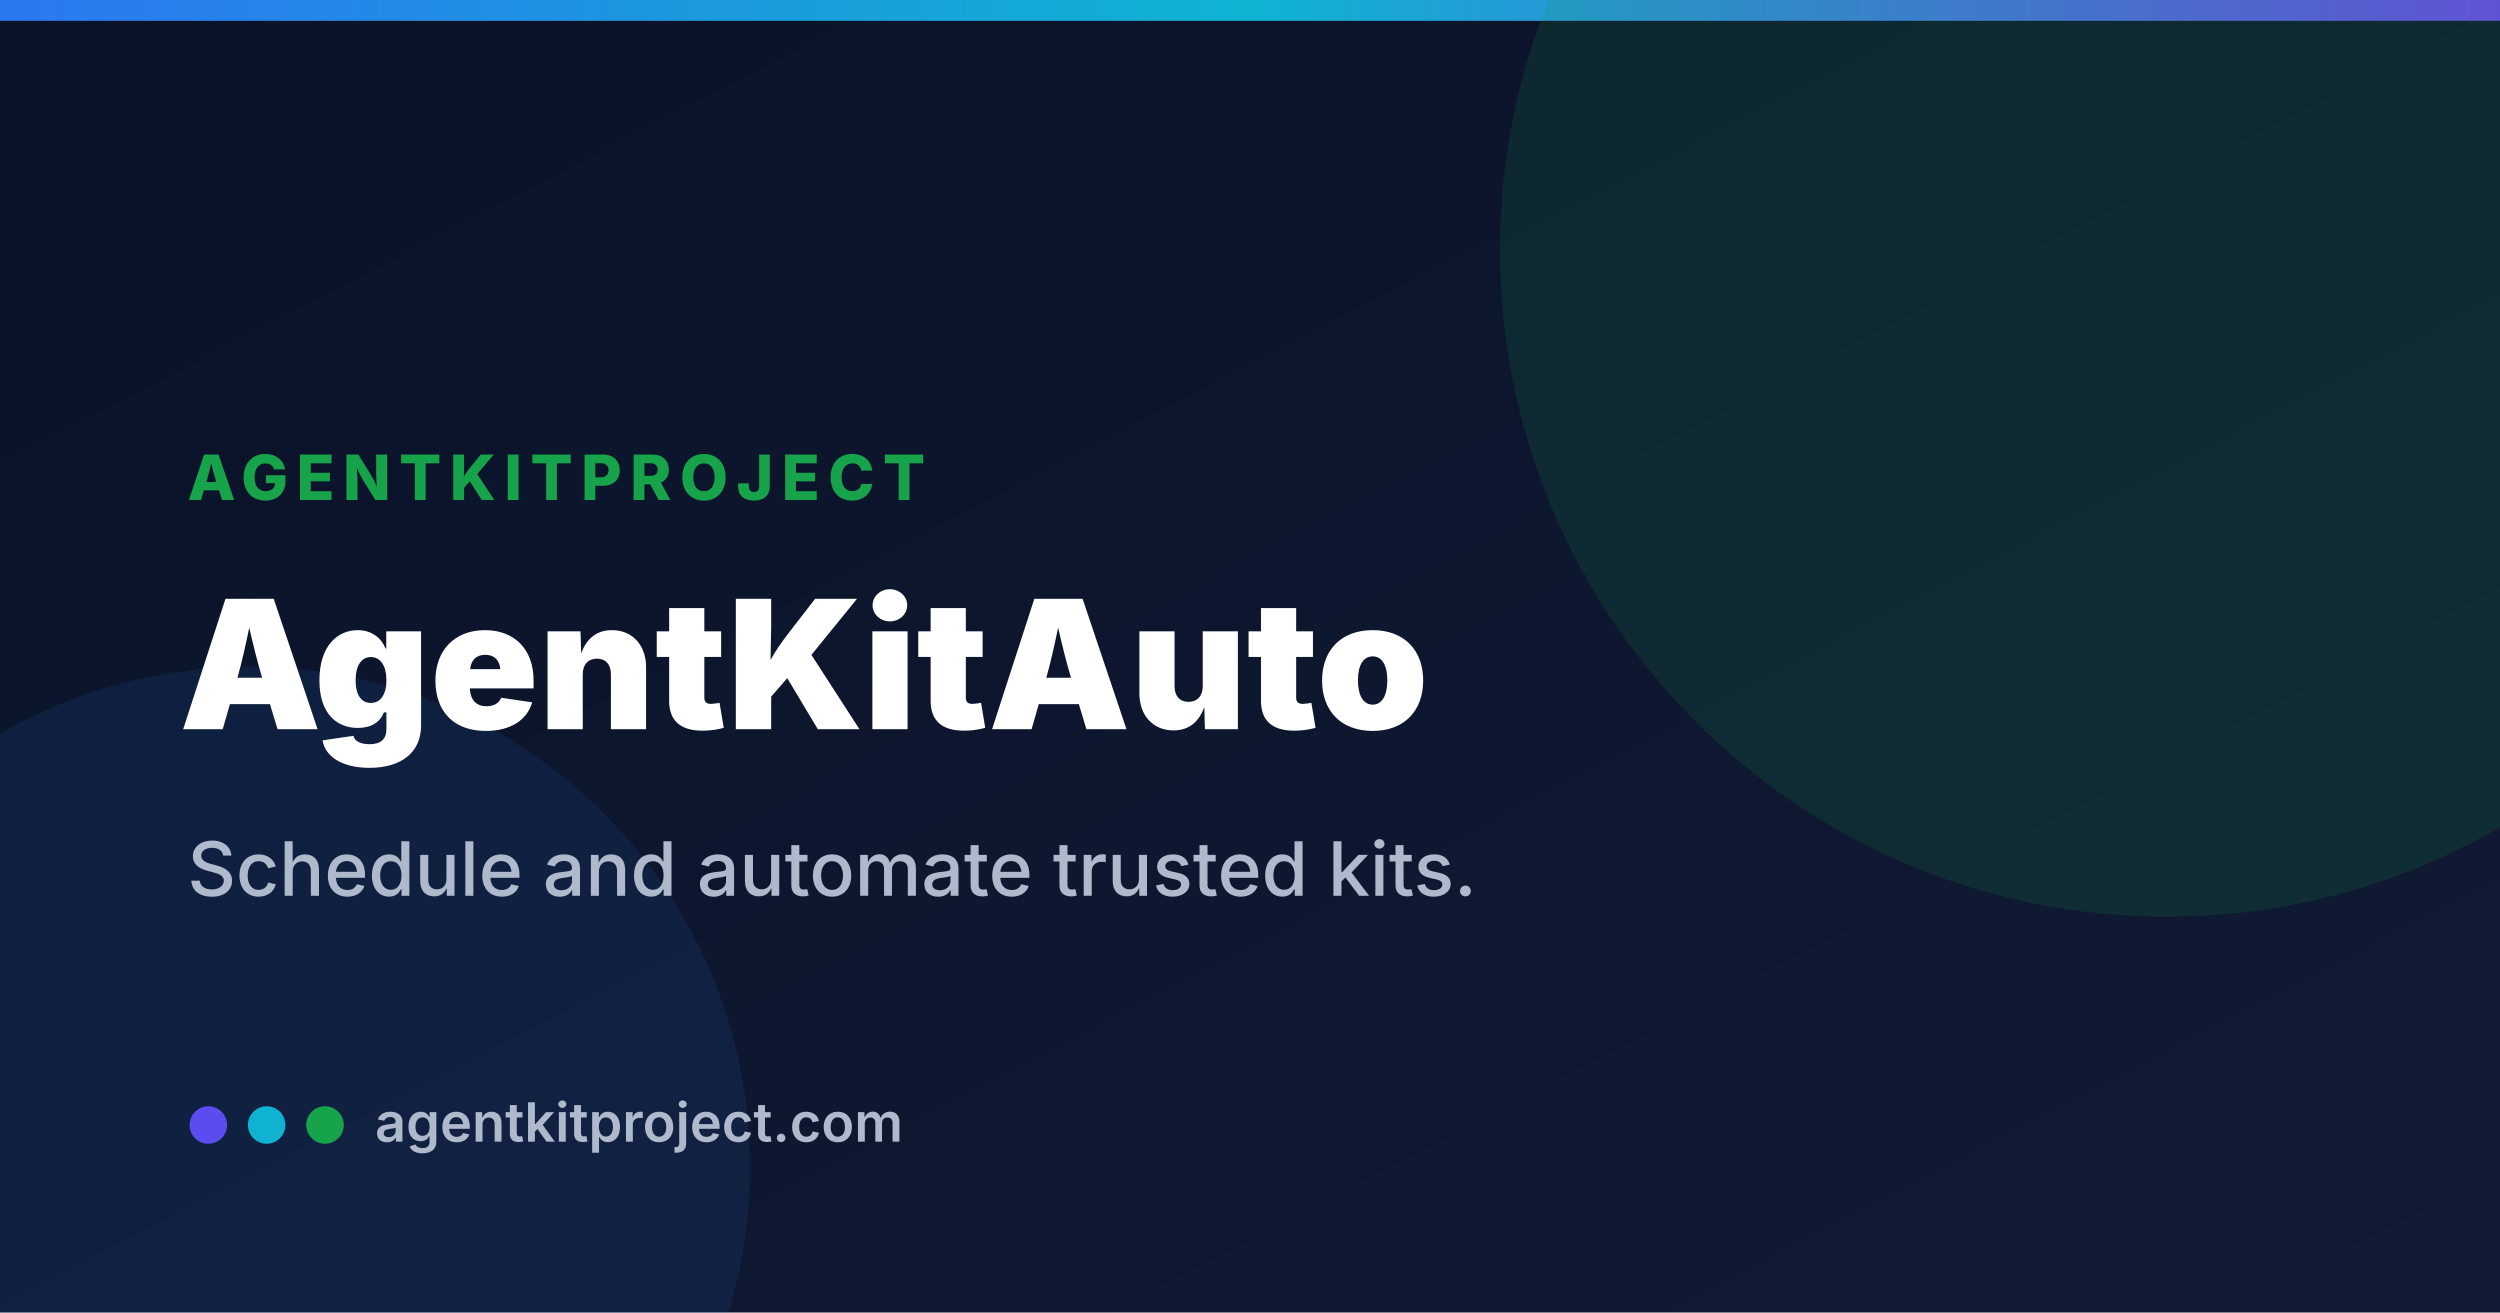
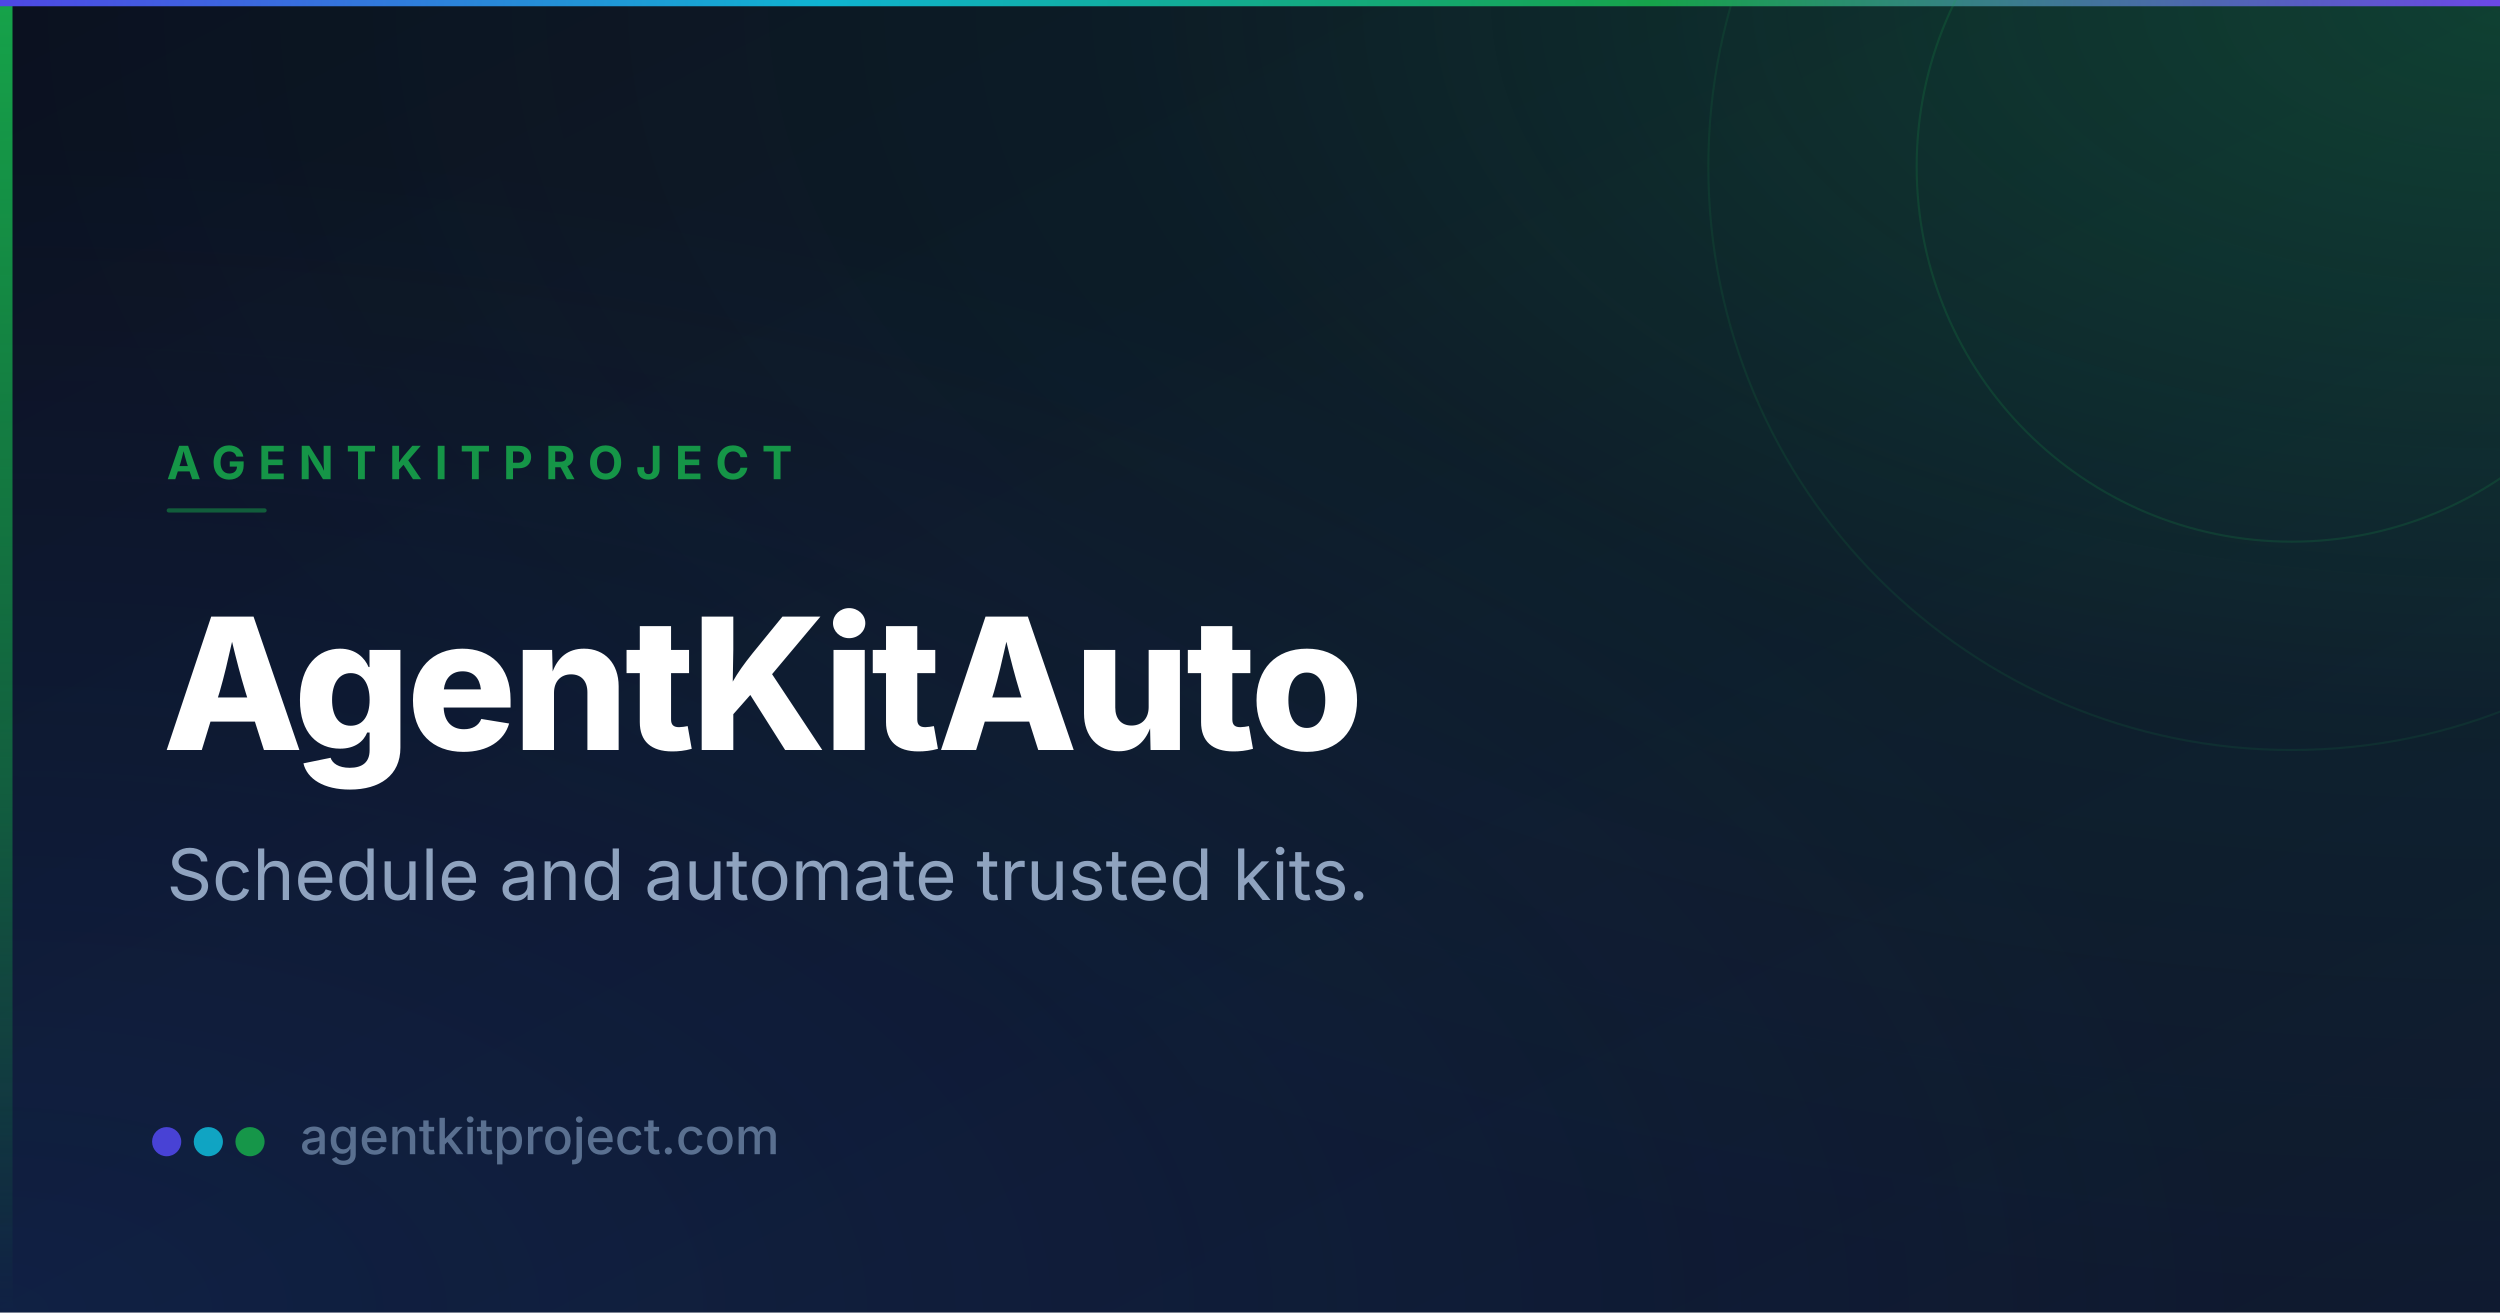
<svg xmlns="http://www.w3.org/2000/svg" width="1200" height="630" viewBox="0 0 1200 630">
  <defs>
    <linearGradient id="bg" x1="0" y1="0" x2="1" y2="1">
-       <stop offset="0" stop-color="#091227" />
-       <stop offset="1" stop-color="#111b35" />
+       <stop offset="0%" stop-color="#0b1120" />
+       <stop offset="100%" stop-color="#0f1a30" />
    </linearGradient>
-     <linearGradient id="accentbar" x1="0" y1="0" x2="1" y2="0">
-       <stop offset="0" stop-color="#2c77f1" />
-       <stop offset="0.5" stop-color="#0fb3d1" />
-       <stop offset="1" stop-color="#6d46e9" />
+     <radialGradient id="bloom" cx="1" cy="0" r="1" gradientUnits="objectBoundingBox">
+       <stop offset="0%" stop-color="#16a34a" stop-opacity="0.30" />
+       <stop offset="55%" stop-color="#16a34a" stop-opacity="0.06" />
+       <stop offset="100%" stop-color="#16a34a" stop-opacity="0" />
+     </radialGradient>
+     <radialGradient id="bloom2" cx="0" cy="1" r="0.9" gradientUnits="objectBoundingBox">
+       <stop offset="0%" stop-color="#2563eb" stop-opacity="0.14" />
+       <stop offset="100%" stop-color="#2563eb" stop-opacity="0" />
+     </radialGradient>
+     <linearGradient id="sidebar" x1="0" y1="0" x2="0" y2="1">
+       <stop offset="0%" stop-color="#16a34a" />
+       <stop offset="60%" stop-color="#16a34a" stop-opacity="0.5" />
+       <stop offset="100%" stop-color="#16a34a" stop-opacity="0" />
+     </linearGradient>
+     <linearGradient id="rainbar" x1="0" y1="0" x2="1" y2="0">
+       <stop offset="0%" stop-color="#4f46e5" />
+       <stop offset="33%" stop-color="#0fb3d1" />
+       <stop offset="66%" stop-color="#16a34a" />
+       <stop offset="100%" stop-color="#6d46e9" />
    </linearGradient>
  </defs>
  <rect width="1200" height="630" fill="url(#bg)" />
-   <rect width="1200" height="10" fill="url(#accentbar)" />
-   <circle cx="1040" cy="120" r="320" fill="#16a34a" opacity="0.14" />
-   <circle cx="120" cy="560" r="240" fill="#2c77f1" opacity="0.10" />
-   <text x="90" y="240" font-family="Inter, sans-serif" font-size="30" font-weight="800" letter-spacing="4" fill="#16a34a">AGENTKITPROJECT</text>
-   <text x="86" y="350" font-family="Inter, sans-serif" font-size="86" font-weight="900" fill="#ffffff">AgentKitAuto</text>
-   <text x="90" y="430" font-family="Inter, sans-serif" font-size="36" font-weight="500" fill="#aeb9cc">Schedule and automate trusted kits.</text>
-   <circle cx="100" cy="540" r="9" fill="#5b4cf0" />
-   <circle cx="128" cy="540" r="9" fill="#0fb3d1" />
-   <circle cx="156" cy="540" r="9" fill="#16a34a" />
-   <text x="180" y="548" font-family="Inter, sans-serif" font-size="26" font-weight="600" fill="#aeb9cc">agentkitproject.com</text>
+   <rect width="1200" height="630" fill="url(#bloom)" />
+   <rect width="1200" height="630" fill="url(#bloom2)" />
+   <rect x="0" y="0" width="6" height="630" fill="url(#sidebar)" />
+   <rect x="0" y="0" width="1200" height="3" fill="url(#rainbar)" />
+   <circle cx="1100" cy="80" r="280" fill="none" stroke="#16a34a" stroke-width="1" opacity="0.12" />
+   <circle cx="1100" cy="80" r="180" fill="none" stroke="#16a34a" stroke-width="1" opacity="0.18" />
+   <text x="80" y="230" font-family="'Inter', 'Helvetica Neue', Arial, sans-serif" font-size="22" font-weight="700" letter-spacing="6" fill="#16a34a" opacity="0.9">AGENTKITPROJECT</text>
+   <rect x="80" y="244" width="48" height="2" fill="#16a34a" opacity="0.5" rx="1" />
+   <text x="78" y="360" font-family="'Inter', 'Helvetica Neue', Arial, sans-serif" font-size="88" font-weight="800" letter-spacing="-2" fill="#ffffff">AgentKitAuto</text>
+   <text x="80" y="432" font-family="'Inter', 'Helvetica Neue', Arial, sans-serif" font-size="34" font-weight="400" letter-spacing="0" fill="#8fa3bf">Schedule and automate trusted kits.</text>
+   <circle cx="80" cy="548" r="7" fill="#4f46e5" opacity="0.9" />
+   <circle cx="100" cy="548" r="7" fill="#0fb3d1" opacity="0.9" />
+   <circle cx="120" cy="548" r="7" fill="#16a34a" opacity="0.9" />
+   <text x="144" y="554" font-family="'Inter', 'Helvetica Neue', Arial, sans-serif" font-size="24" font-weight="500" fill="#5a7090">agentkitproject.com</text>
</svg>
